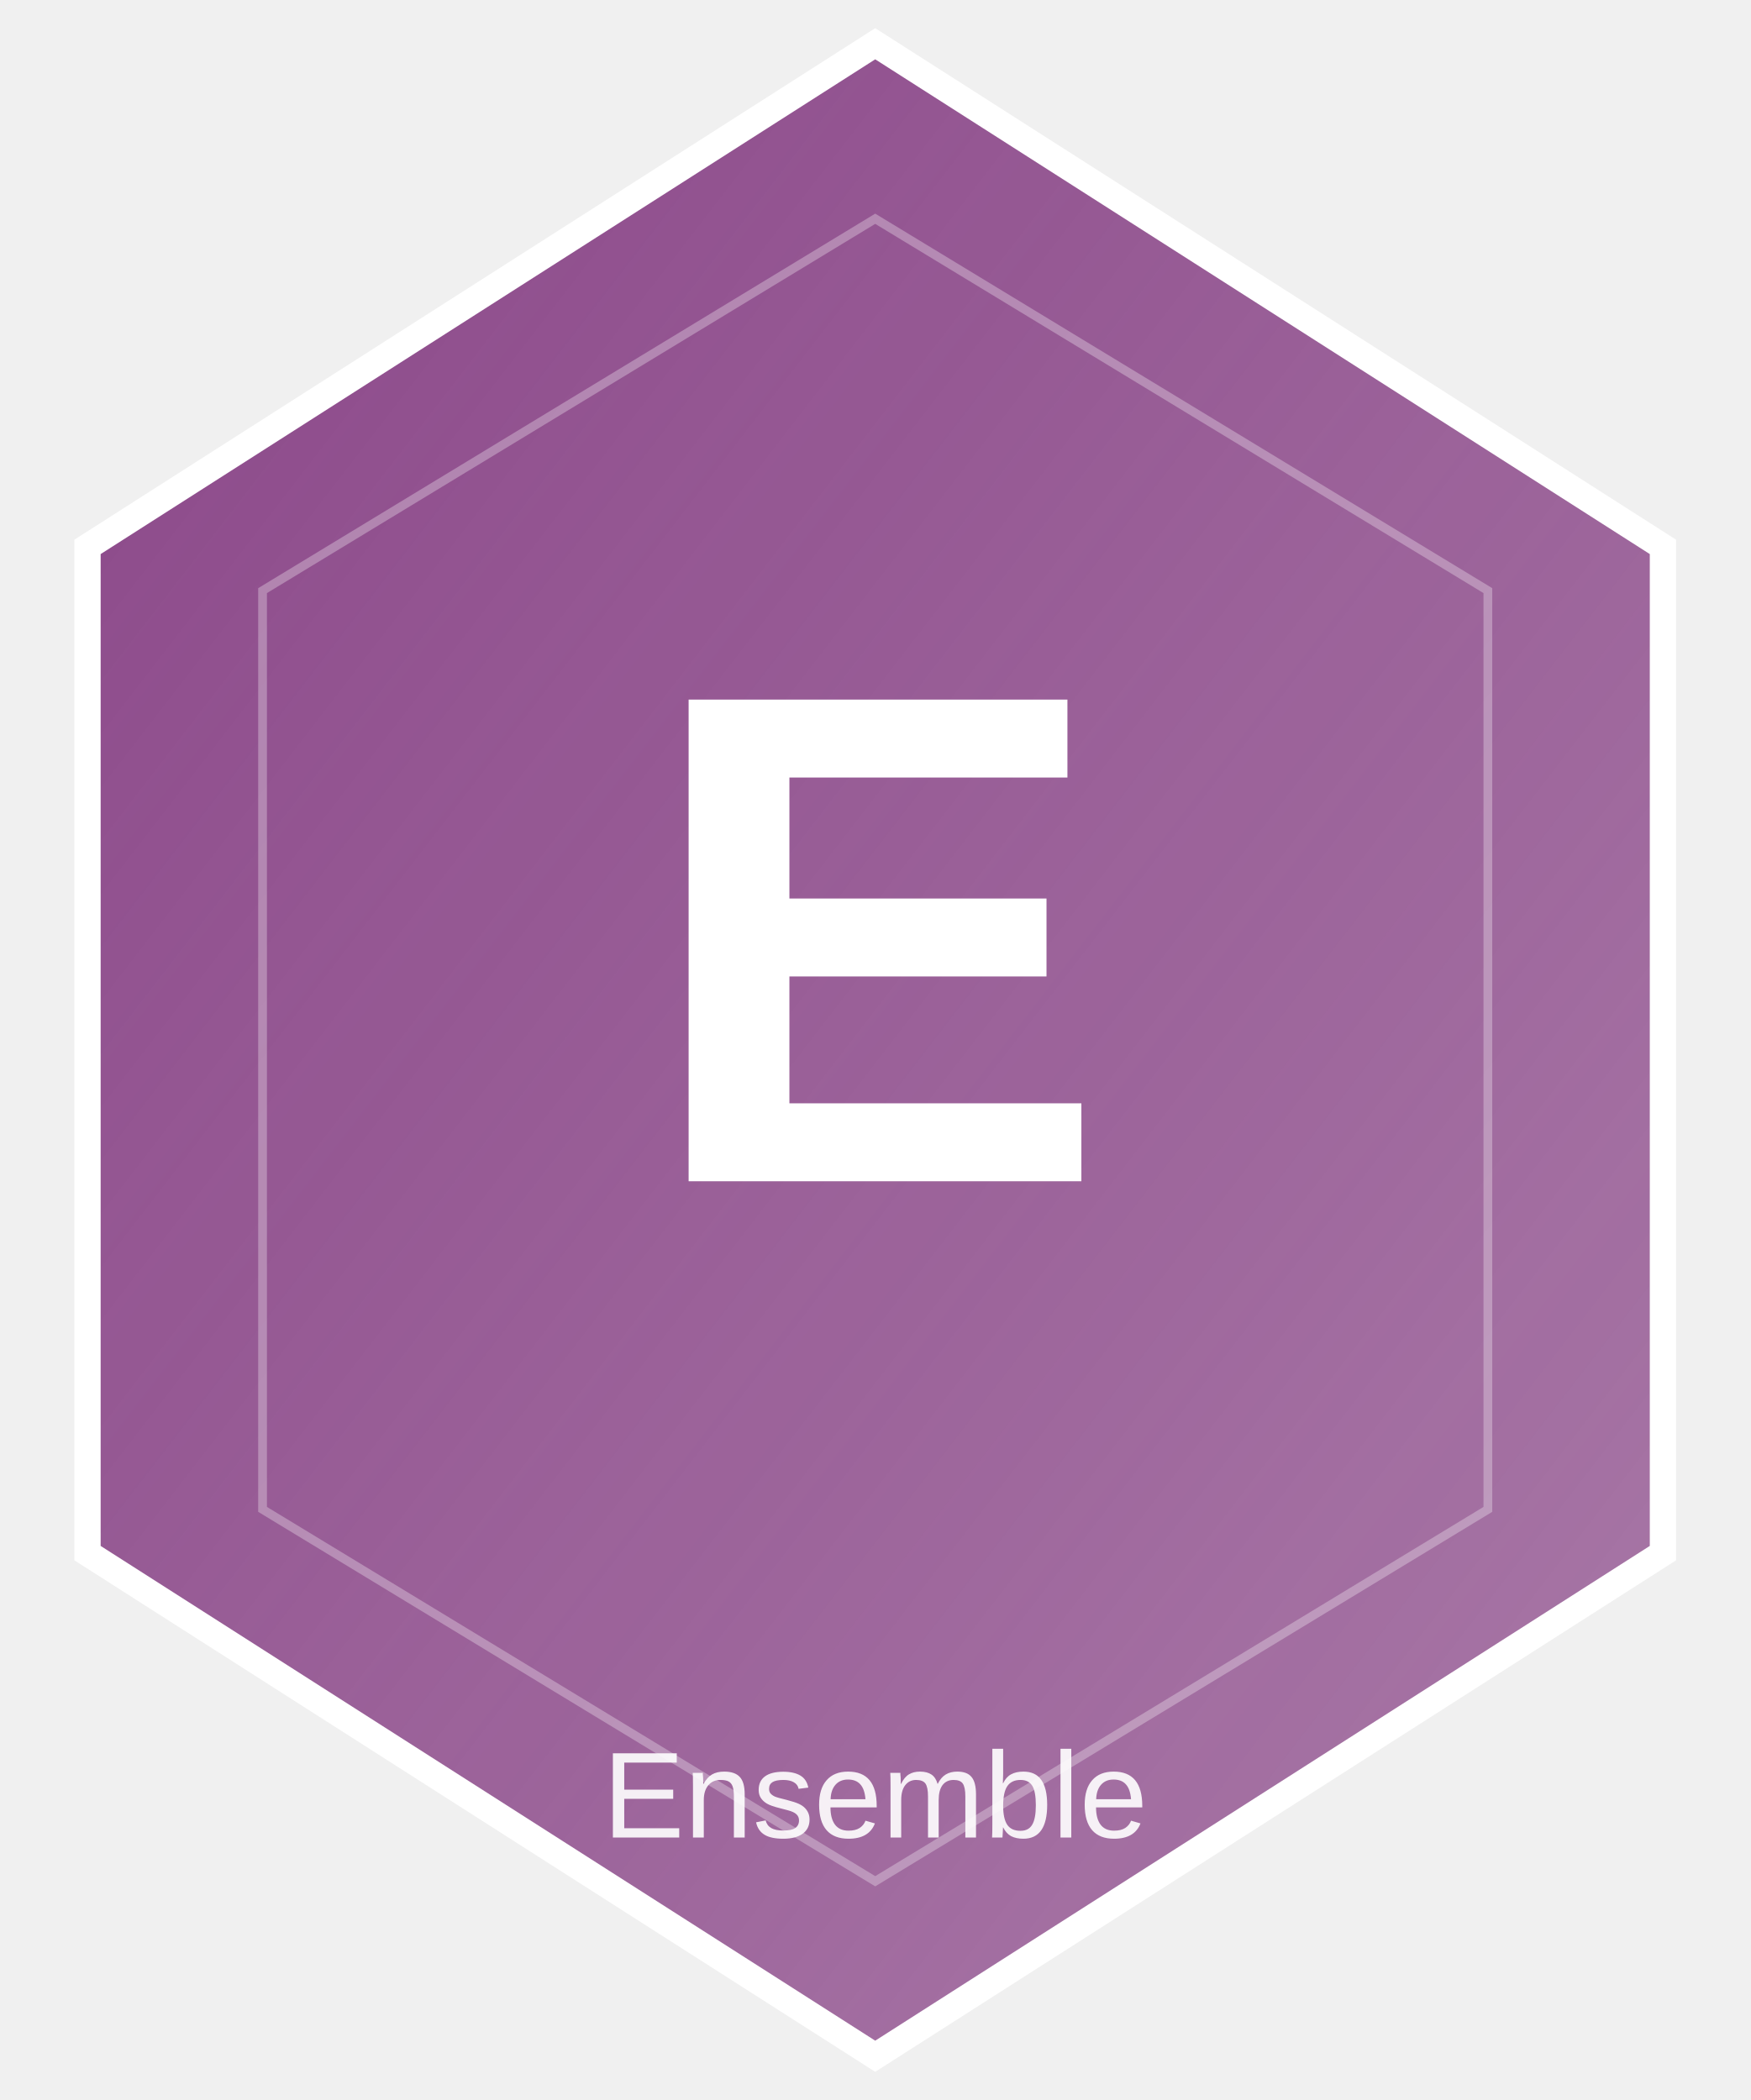
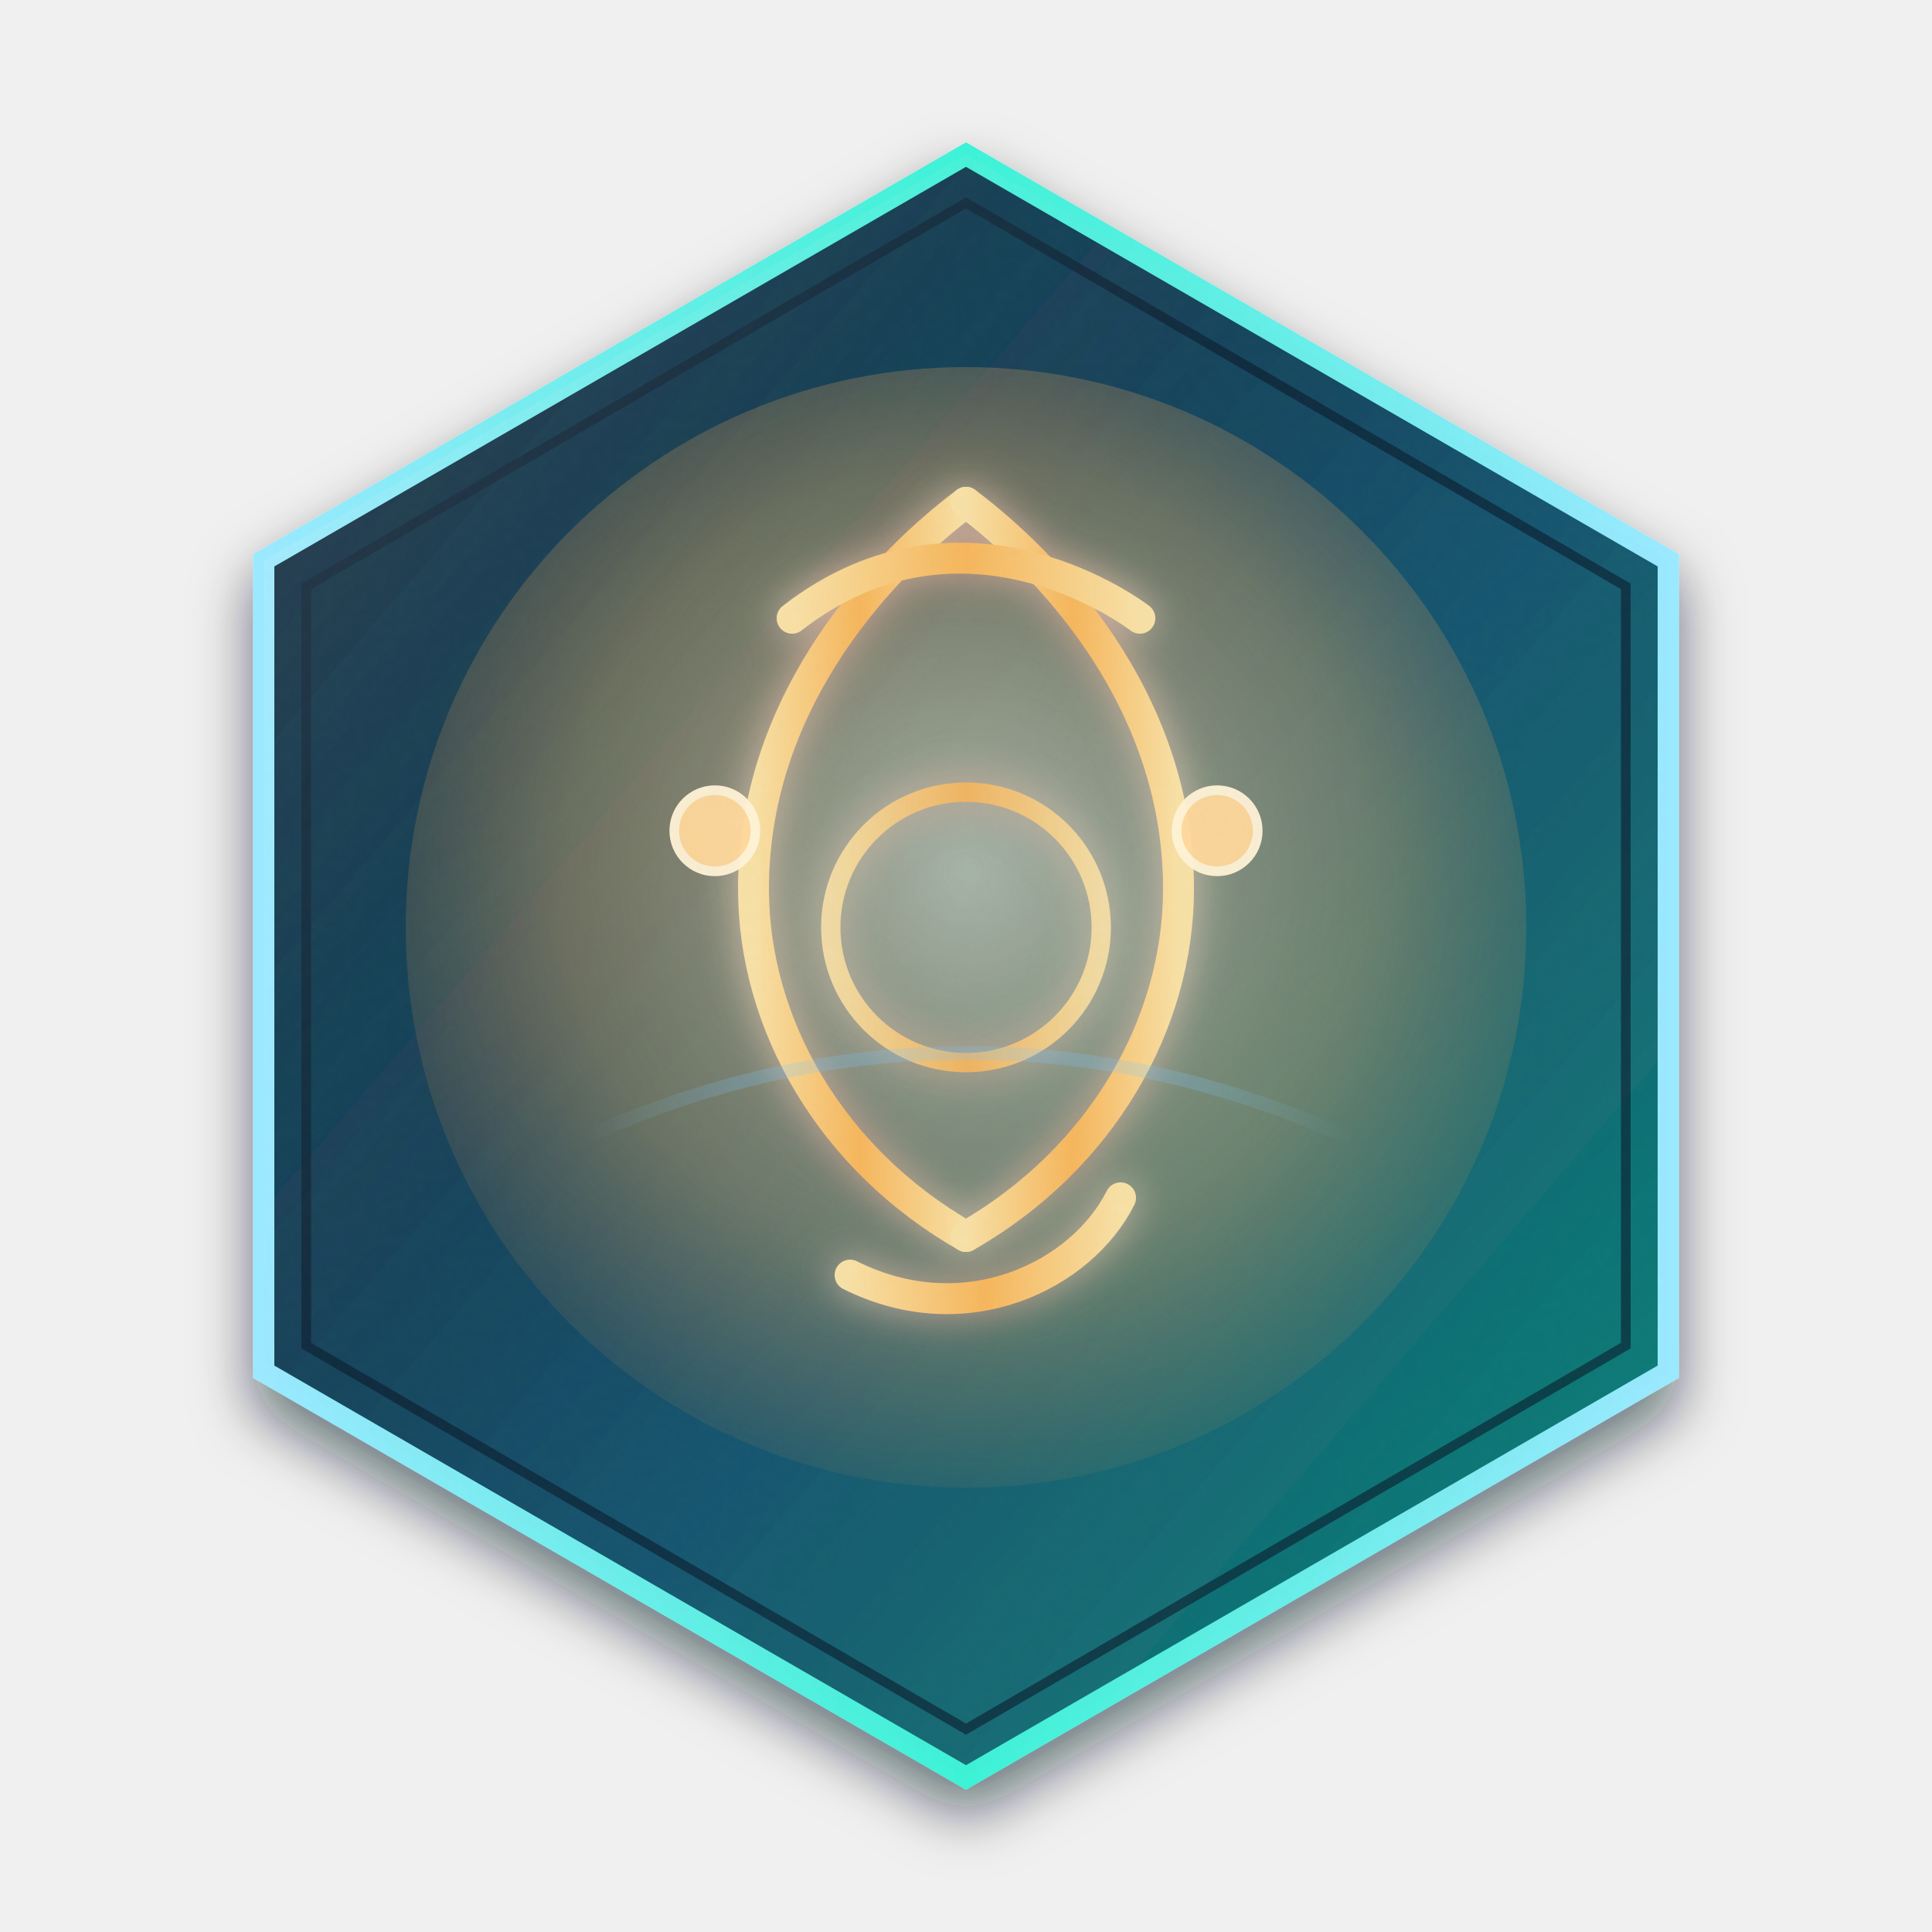
- <svg xmlns="http://www.w3.org/2000/svg" width="200" height="240" viewBox="0 0 200 240">
+ <svg xmlns="http://www.w3.org/2000/svg" width="200" height="200" viewBox="0 0 200 200">
  <defs>
-     <linearGradient id="grad_crucible_ensemble" x1="0%" y1="0%" x2="100%" y2="100%">
-       <stop offset="0%" style="stop-color:#8B4789;stop-opacity:1" />
-       <stop offset="100%" style="stop-color:#8B4789;stop-opacity:0.7" />
+     <linearGradient id="hexFill" x1="0%" y1="0%" x2="100%" y2="100%">
+       <stop offset="0%" stop-color="#0b1d2e" />
+       <stop offset="55%" stop-color="#16546e" />
+       <stop offset="100%" stop-color="#0d8b7b" />
    </linearGradient>
+     <linearGradient id="hexStroke" x1="0%" y1="0%" x2="100%" y2="0%">
+       <stop offset="0%" stop-color="#9be9ff" />
+       <stop offset="50%" stop-color="#3df2d6" />
+       <stop offset="100%" stop-color="#9be9ff" />
+     </linearGradient>
+     <radialGradient id="coreGlow" cx="50%" cy="45%" r="60%">
+       <stop offset="0%" stop-color="#fff4d1" stop-opacity="0.95" />
+       <stop offset="60%" stop-color="#ffbe6b" stop-opacity="0.55" />
+       <stop offset="100%" stop-color="#ff8f3a" stop-opacity="0" />
+     </radialGradient>
+     <linearGradient id="lyreStroke" x1="0%" y1="0%" x2="100%" y2="0%">
+       <stop offset="0%" stop-color="#f8e1a6" />
+       <stop offset="50%" stop-color="#f6b65c" />
+       <stop offset="100%" stop-color="#f8e1a6" />
+     </linearGradient>
+     <linearGradient id="stringStroke" x1="0%" y1="0%" x2="0%" y2="100%">
+       <stop offset="0%" stop-color="#eaf7ff" stop-opacity="0.9" />
+       <stop offset="100%" stop-color="#8dd7ff" stop-opacity="0.5" />
+     </linearGradient>
+     <linearGradient id="staffStroke" x1="0%" y1="0%" x2="100%" y2="0%">
+       <stop offset="0%" stop-color="#7cc7ff" stop-opacity="0" />
+       <stop offset="20%" stop-color="#7cc7ff" stop-opacity="0.45" />
+       <stop offset="80%" stop-color="#7cc7ff" stop-opacity="0.45" />
+       <stop offset="100%" stop-color="#7cc7ff" stop-opacity="0" />
+     </linearGradient>
+     <linearGradient id="highlightGradient" x1="0%" y1="0%" x2="100%" y2="100%">
+       <stop offset="0%" stop-color="#ffffff" stop-opacity="0.6" />
+       <stop offset="40%" stop-color="#ffffff" stop-opacity="0" />
+     </linearGradient>
+     <filter id="softShadow" x="-40%" y="-40%" width="180%" height="180%">
+       <feDropShadow dx="0" dy="3" stdDeviation="3" flood-color="#04121d" flood-opacity="0.55" />
+     </filter>
+     <filter id="lyreGlow" x="-50%" y="-50%" width="200%" height="200%">
+       <feGaussianBlur stdDeviation="2" result="blur" />
+       <feColorMatrix in="blur" type="matrix" values="1 0 0 0 0  0 0.9 0 0 0  0 0.7 0 0 0  0 0 0 0.7 0" result="colored" />
+       <feMerge>
+         <feMergeNode in="colored" />
+         <feMergeNode in="SourceGraphic" />
+       </feMerge>
+     </filter>
+     <filter id="grain" x="-20%" y="-20%" width="140%" height="140%">
+       <feTurbulence type="fractalNoise" baseFrequency="0.9" numOctaves="2" seed="7" result="noise" />
+       <feColorMatrix in="noise" type="matrix" values="0 0 0 0 0.2  0 0 0 0 0.2  0 0 0 0 0.2  0 0 0 0.2 0" />
+     </filter>
+     <clipPath id="hexClip">
+       <polygon points="100 16 172.7 58 172.7 142 100 184 27.3 142 27.3 58" />
+     </clipPath>
  </defs>
-   <path d="M 100,5 L 190,62.5 L 190,177.5 L 100,235 L 10,177.5 L 10,62.5 Z" fill="url(#grad_crucible_ensemble)" stroke="#FFFFFF" stroke-width="3" />
-   <path d="M 100,25 L 170,67.5 L 170,172.5 L 100,215 L 30,172.5 L 30,67.5 Z" fill="none" stroke="#FFFFFF" stroke-width="1" opacity="0.3" />
-   <text x="100" y="135" font-family="Arial, sans-serif" font-size="80" font-weight="bold" fill="#FFFFFF" text-anchor="middle">
-     E
-   </text>
-   <text x="100" y="210" font-family="Arial, sans-serif" font-size="14" font-weight="normal" fill="#FFFFFF" text-anchor="middle" opacity="0.9">
-     Ensemble
-   </text>
+   <polygon points="100 16 172.7 58 172.7 142 100 184 27.3 142 27.3 58" fill="url(#hexFill)" stroke="url(#hexStroke)" stroke-width="2.2" filter="url(#softShadow)" />
+   <polygon points="100 21 168.3 60.7 168.3 139.3 100 179 31.7 139.3 31.7 60.7" fill="none" stroke="#0a1b2c" stroke-width="1" opacity="0.6" />
+   <polygon points="100 16 172.7 58 172.7 142 100 184 27.3 142 27.3 58" fill="url(#highlightGradient)" opacity="0.25" />
+   <g clip-path="url(#hexClip)">
+     <circle cx="100" cy="96" r="58" fill="url(#coreGlow)" opacity="0.65" />
+     <g opacity="0.7">
+       <line x1="46" y1="74" x2="154" y2="74" stroke="url(#staffStroke)" stroke-width="1.2" />
+       <line x1="46" y1="82" x2="154" y2="82" stroke="url(#staffStroke)" stroke-width="1.2" />
+       <line x1="46" y1="90" x2="154" y2="90" stroke="url(#staffStroke)" stroke-width="1.2" />
+       <line x1="46" y1="98" x2="154" y2="98" stroke="url(#staffStroke)" stroke-width="1.2" />
+       <line x1="46" y1="106" x2="154" y2="106" stroke="url(#staffStroke)" stroke-width="1.2" />
+     </g>
+     <g filter="url(#lyreGlow)">
+       <path id="lyreHalf" d="M 100 128 C 86 120 78 106 78 92 C 78 72 92 58 100 52" fill="none" stroke="url(#lyreStroke)" stroke-width="3.2" stroke-linecap="round" stroke-linejoin="round" />
+       <use href="#lyreHalf" transform="translate(200 0) scale(-1 1)" />
+       <path d="M 82 64 C 100 50 118 64 118 64" fill="none" stroke="url(#lyreStroke)" stroke-width="3.2" stroke-linecap="round" />
+       <path d="M 88 132 C 100 138 112 132 116 124" fill="none" stroke="url(#lyreStroke)" stroke-width="3.2" stroke-linecap="round" />
+       <circle cx="100" cy="96" r="14" fill="none" stroke="url(#lyreStroke)" stroke-width="2" opacity="0.9" />
+     </g>
+     <g>
+       <line x1="92" y1="74" x2="92" y2="122" stroke="url(#stringStroke)" stroke-width="1.1" opacity="0.9" />
+       <line x1="96" y1="74" x2="96" y2="122" stroke="url(#stringStroke)" stroke-width="1.1" opacity="0.9" />
+       <line x1="100" y1="74" x2="100" y2="122" stroke="url(#stringStroke)" stroke-width="1.1" opacity="0.9" />
+       <line x1="104" y1="74" x2="104" y2="122" stroke="url(#stringStroke)" stroke-width="1.1" opacity="0.9" />
+       <line x1="108" y1="74" x2="108" y2="122" stroke="url(#stringStroke)" stroke-width="1.1" opacity="0.9" />
+     </g>
+     <path d="M 60 118 C 86 106 114 106 140 118" fill="none" stroke="url(#staffStroke)" stroke-width="1.4" opacity="0.5" />
+     <g opacity="0.95">
+       <circle cx="74" cy="86" r="4.2" fill="#ffd89b" stroke="#fff3d6" stroke-width="1" />
+       <line x1="77" y1="82" x2="77" y2="62" stroke="url(#lyreStroke)" stroke-width="2" stroke-linecap="round" />
+       <circle cx="126" cy="86" r="4.2" fill="#ffd89b" stroke="#fff3d6" stroke-width="1" />
+       <line x1="129" y1="82" x2="129" y2="62" stroke="url(#lyreStroke)" stroke-width="2" stroke-linecap="round" />
+     </g>
+     <rect x="20" y="20" width="160" height="160" opacity="0.12" filter="url(#grain)" />
+   </g>
</svg>
